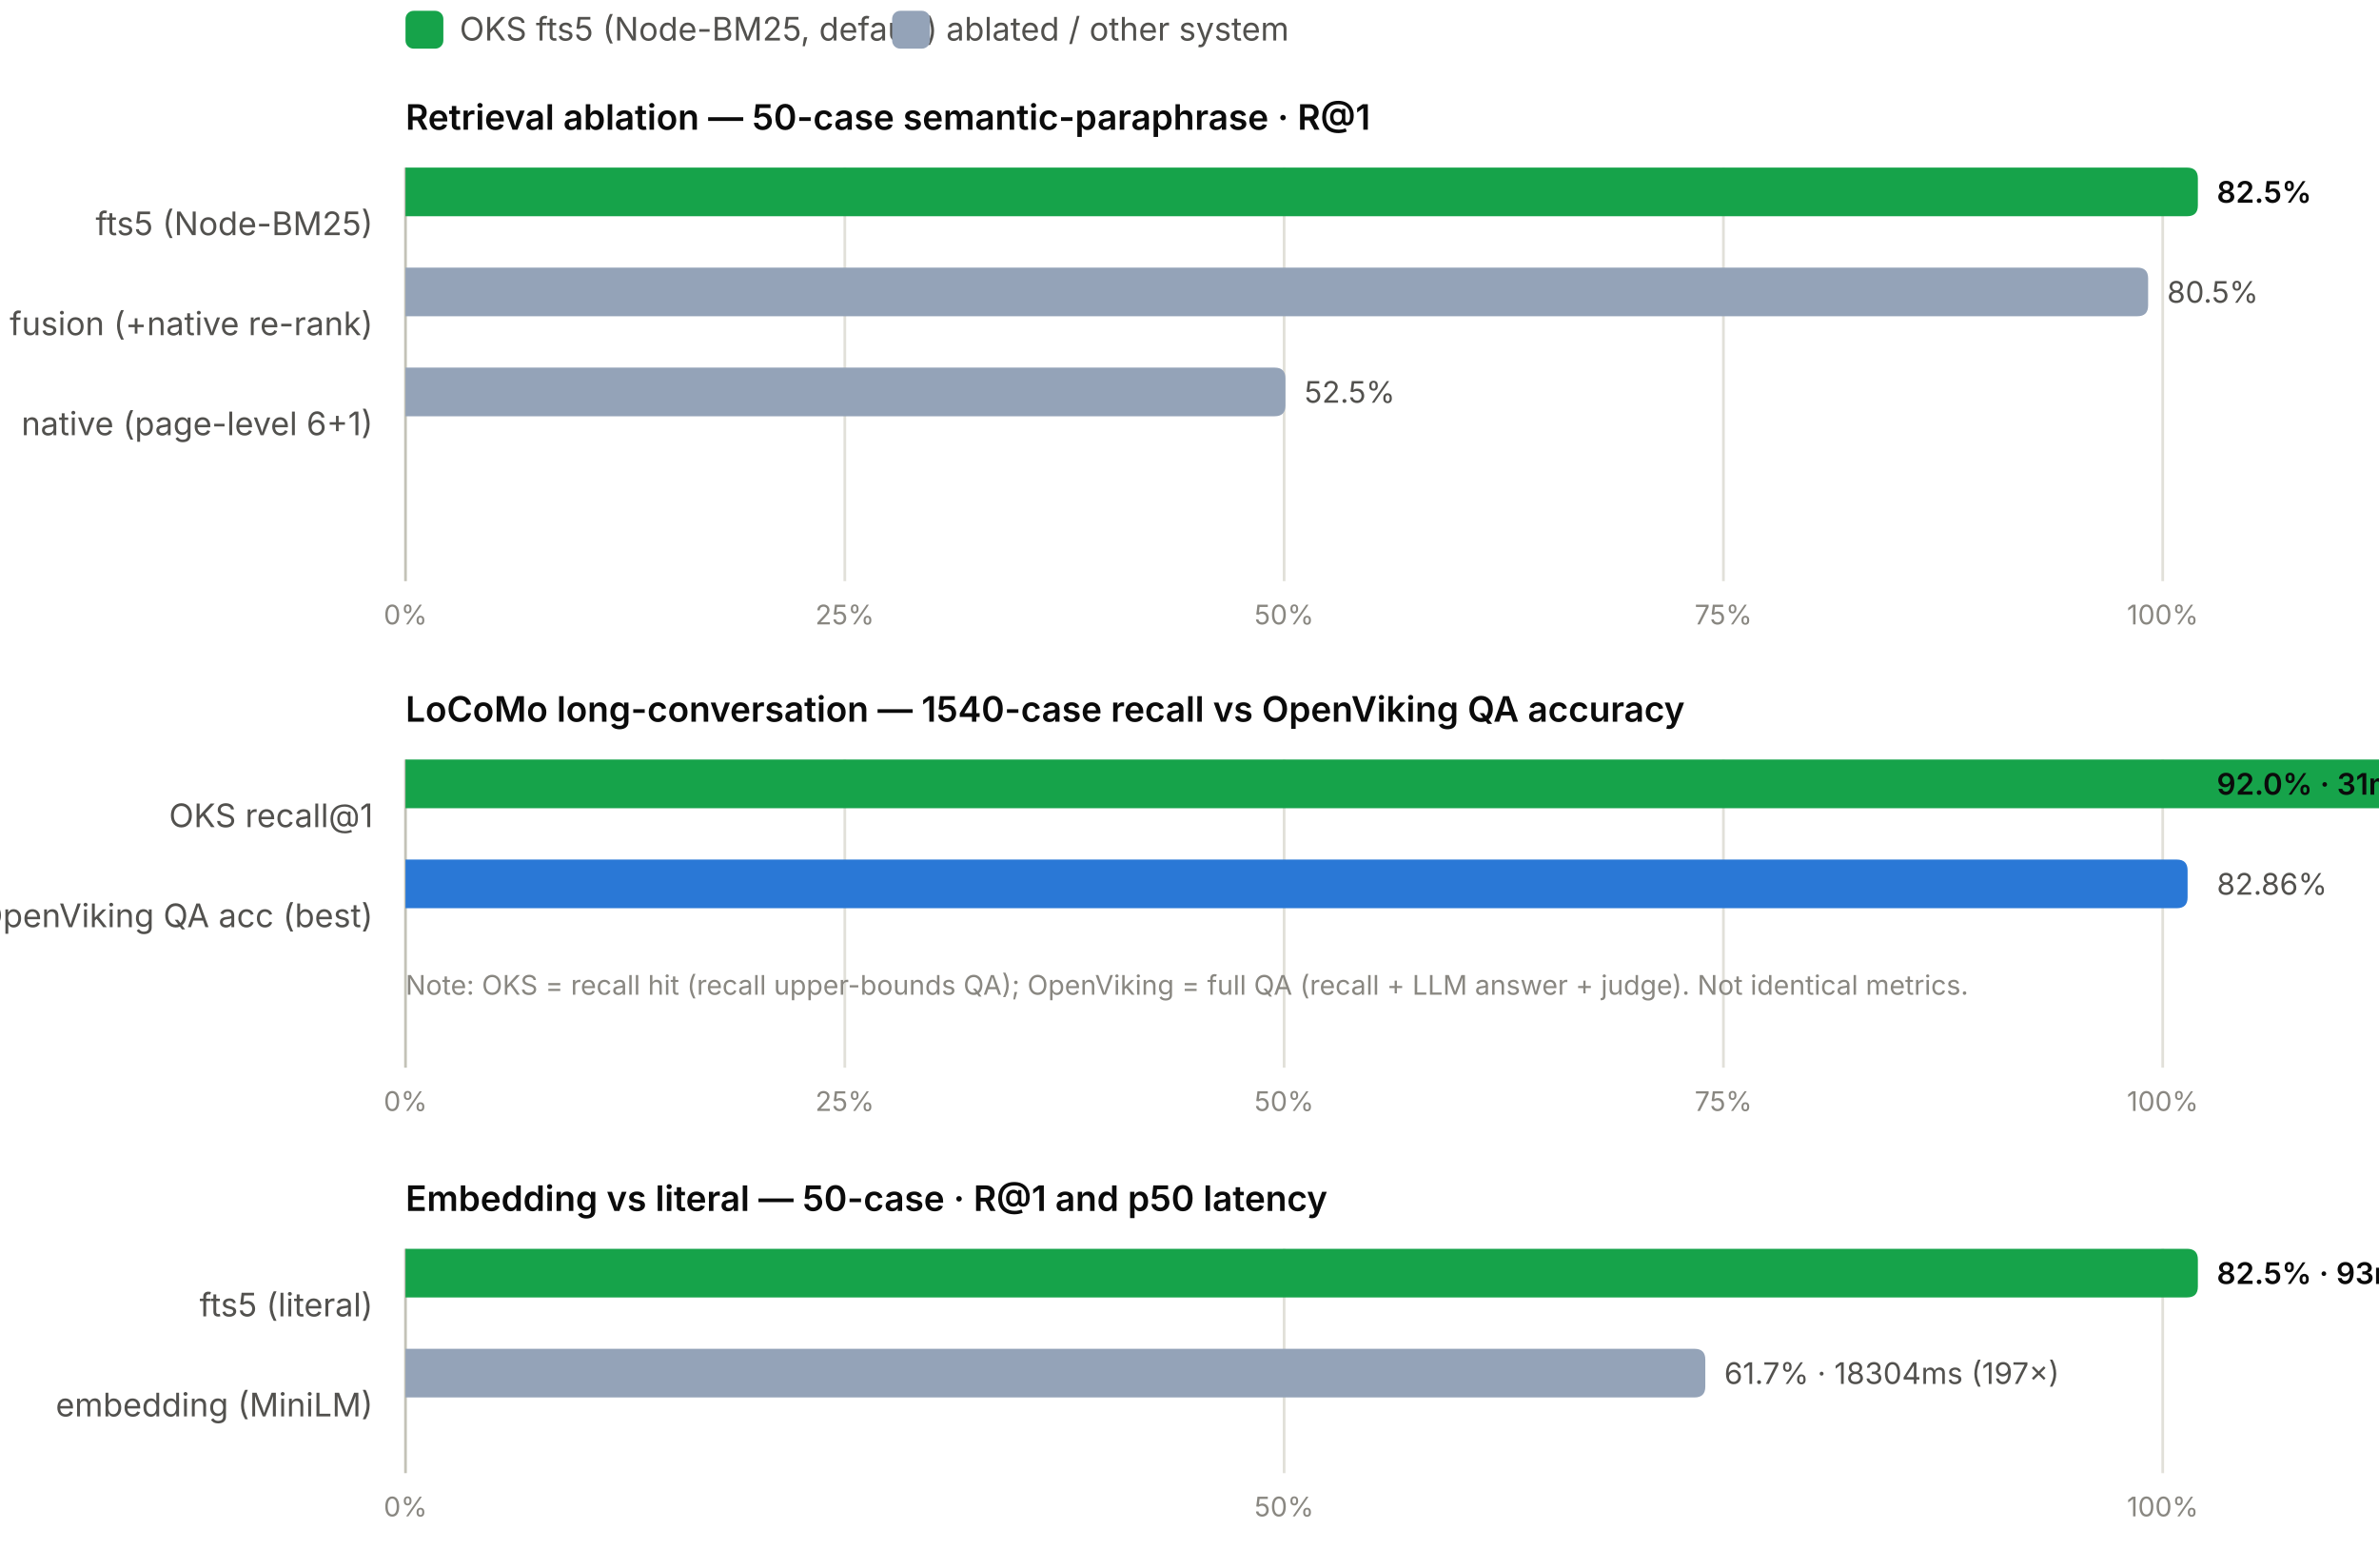
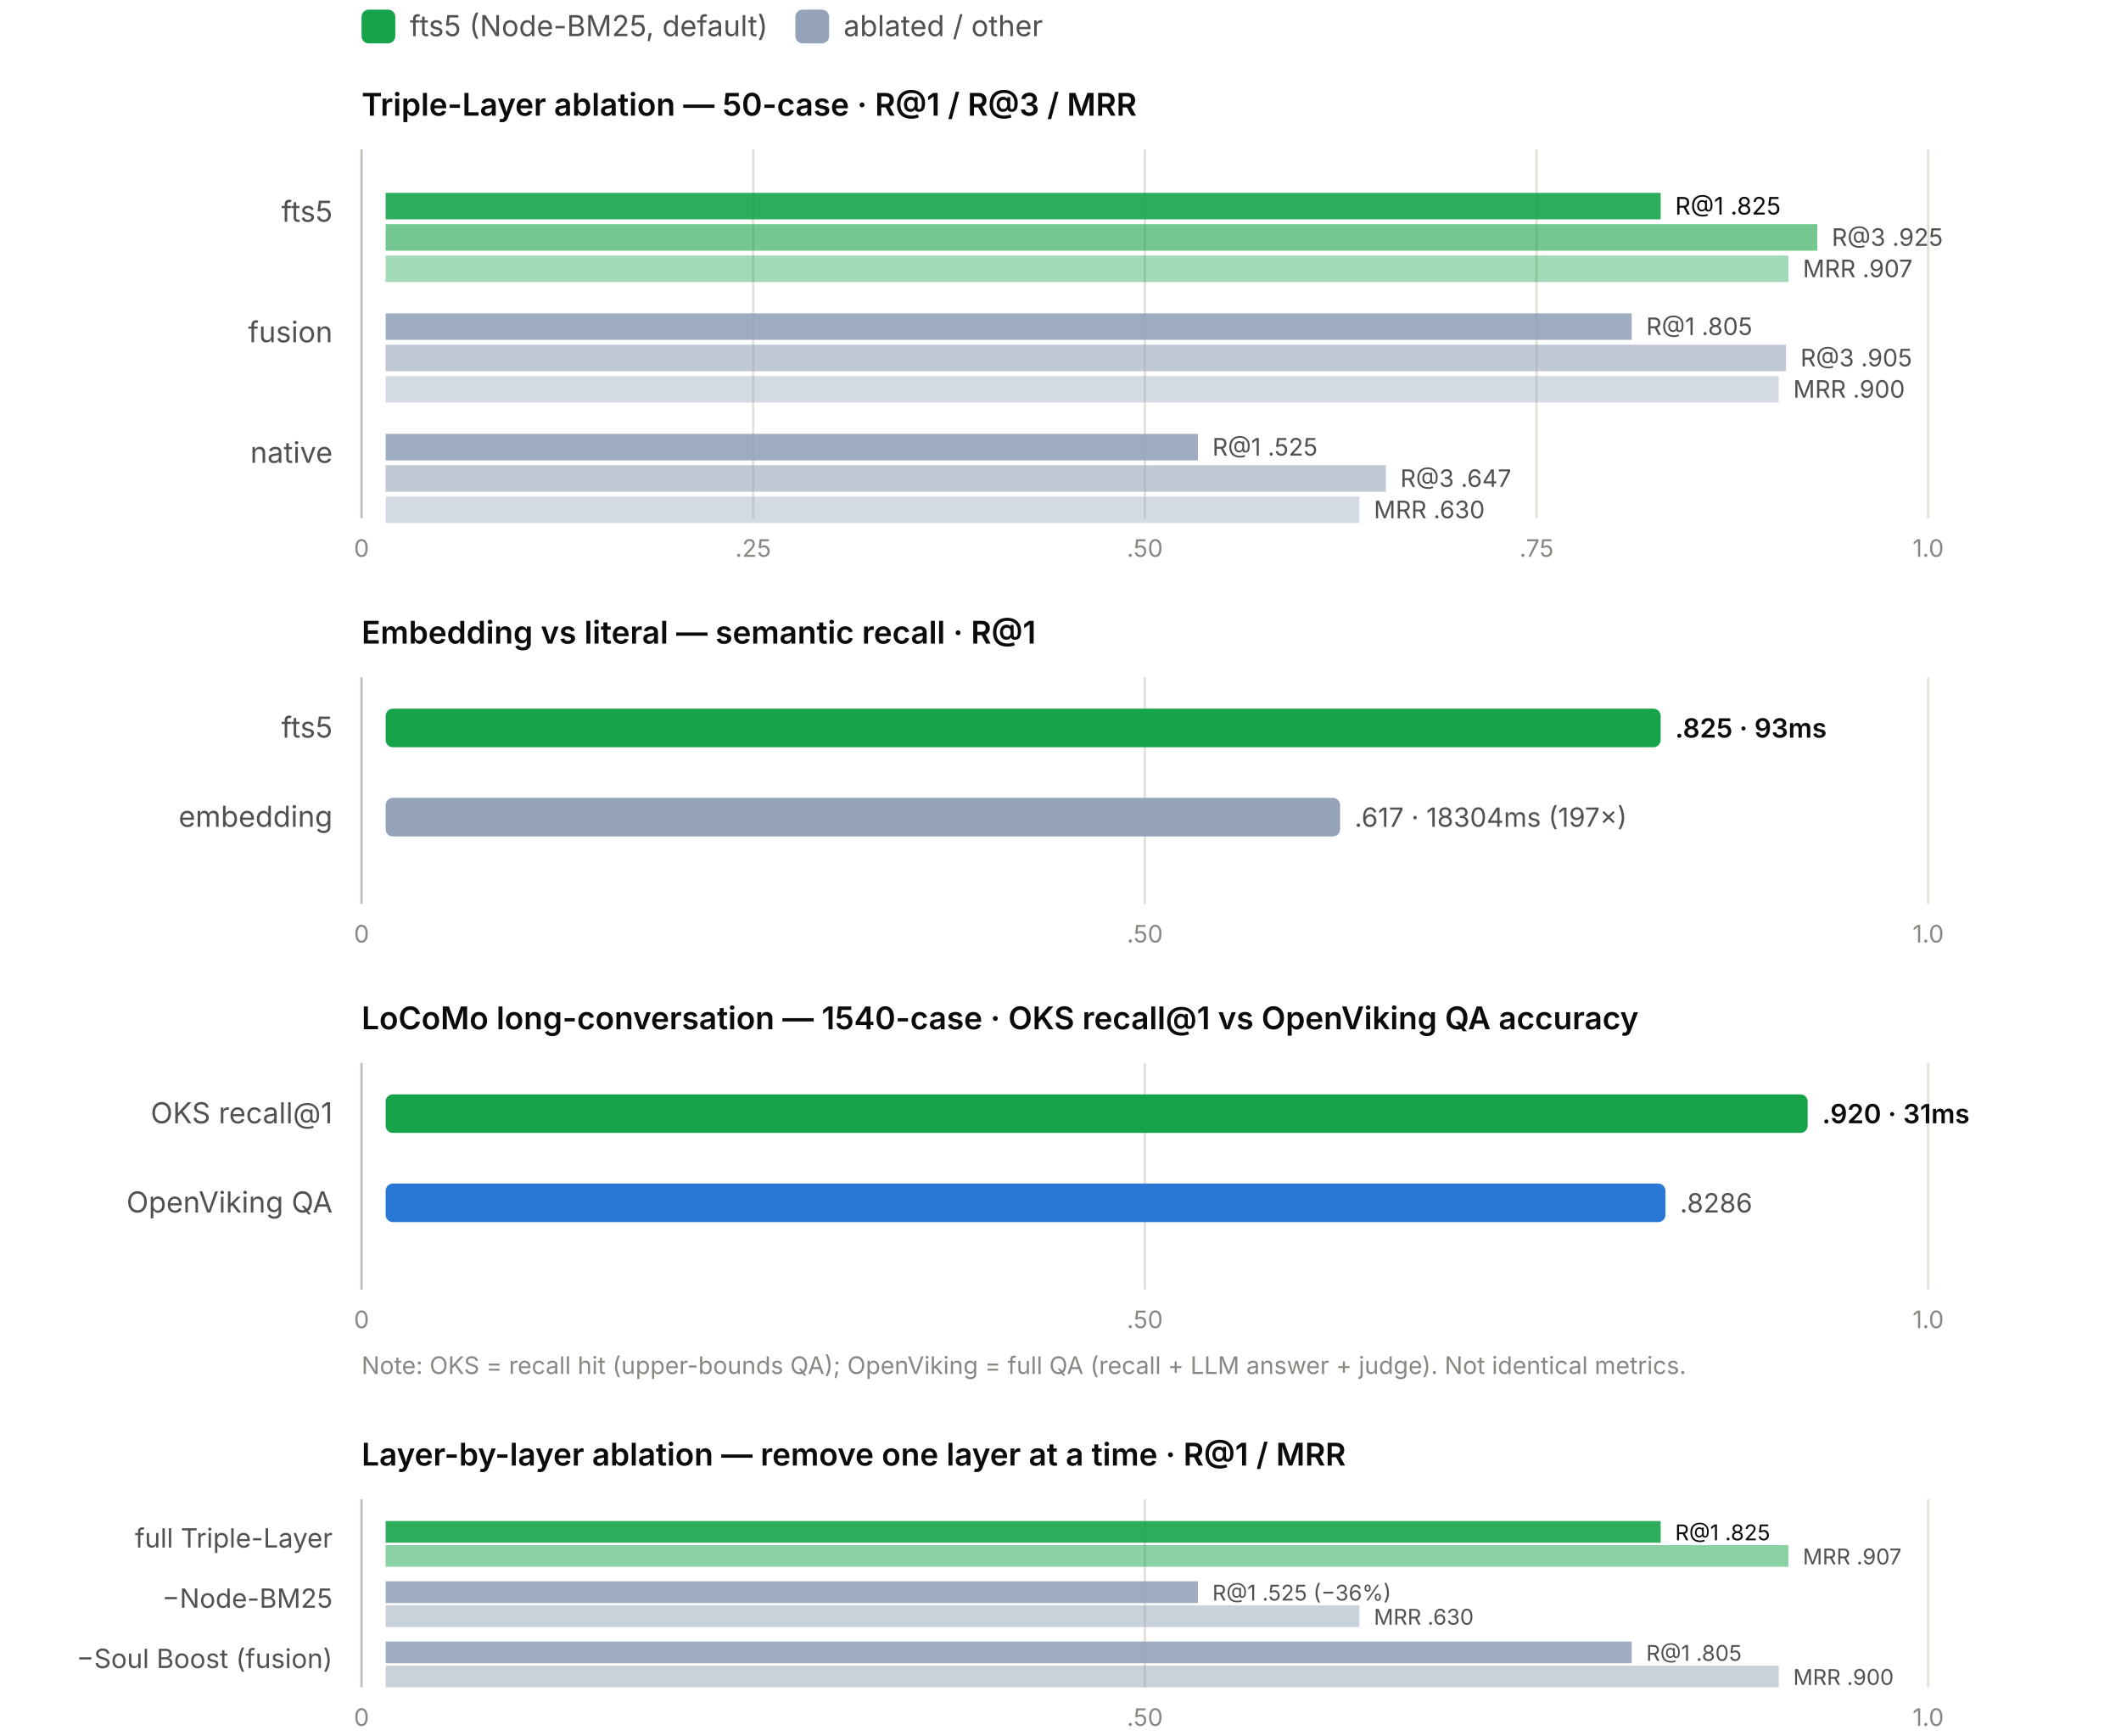
- <svg xmlns="http://www.w3.org/2000/svg" viewBox="0 0 880 580" font-family="system-ui,-apple-system,'Segoe UI','PingFang SC','Microsoft YaHei',sans-serif" role="img" aria-label="OKS benchmark: 50-case ablation R@1 82.5% (fts5) vs 52.5% (native); LoCoMo 1540-case recall@1 92.0% vs OpenViking QA accuracy 82.86%; embedding 61.7% at 197× latency.">
+ <svg xmlns="http://www.w3.org/2000/svg" viewBox="0 0 880 720" font-family="system-ui,-apple-system,'Segoe UI','PingFang SC','Microsoft YaHei',sans-serif" role="img" aria-label="OKS benchmark: 50-case ablation fts5 R@1=82.5 R@3=92.5 MRR=90.7 vs native 52.5/64.7/63.0 vs fusion 80.5/90.5/90.0; embedding 61.7% at 197×; LoCoMo 1540-case recall@1 92.0% vs OpenViking 82.86%.">
  <rect x="150" y="4" width="14" height="14" rx="3" fill="#16a34a" />
-   <text x="170" y="15" font-size="12" fill="#52514e">OKS fts5 (Node-BM25, default)</text>
+   <text x="170" y="15" font-size="12" fill="#52514e">fts5 (Node-BM25, default)</text>
  <rect x="330" y="4" width="14" height="14" rx="3" fill="#94a3b8" />
-   <text x="350" y="15" font-size="12" fill="#52514e">ablated / other system</text>
-   <text x="150" y="48" font-size="13" font-weight="600" fill="#0b0b0b">Retrieval ablation — 50-case semantic-paraphrase · R@1</text>
-   <line x1="150.0" y1="62" x2="150.0" y2="215" stroke="#c3c2b7" stroke-width="1" />
-   <text x="150.0" y="231" font-size="10" fill="#898781" text-anchor="middle">0%</text>
+   <text x="350" y="15" font-size="12" fill="#52514e">ablated / other</text>
+   <text x="150" y="48" font-size="13" font-weight="600" fill="#0b0b0b">Triple-Layer ablation — 50-case · R@1 / R@3 / MRR</text>
+   <line x1="150" y1="62" x2="150" y2="215" stroke="#c3c2b7" stroke-width="1" />
+   <text x="150" y="231" font-size="10" fill="#898781" text-anchor="middle">0</text>
  <line x1="312.5" y1="62" x2="312.5" y2="215" stroke="#e1e0d9" stroke-width="1" />
-   <text x="312.5" y="231" font-size="10" fill="#898781" text-anchor="middle">25%</text>
-   <line x1="475.0" y1="62" x2="475.0" y2="215" stroke="#e1e0d9" stroke-width="1" />
-   <text x="475.0" y="231" font-size="10" fill="#898781" text-anchor="middle">50%</text>
+   <text x="312.5" y="231" font-size="10" fill="#898781" text-anchor="middle">.25</text>
+   <line x1="475" y1="62" x2="475" y2="215" stroke="#e1e0d9" stroke-width="1" />
+   <text x="475" y="231" font-size="10" fill="#898781" text-anchor="middle">.50</text>
  <line x1="637.5" y1="62" x2="637.5" y2="215" stroke="#e1e0d9" stroke-width="1" />
-   <text x="637.5" y="231" font-size="10" fill="#898781" text-anchor="middle">75%</text>
-   <line x1="800.0" y1="62" x2="800.0" y2="215" stroke="#e1e0d9" stroke-width="1" />
-   <text x="800.0" y="231" font-size="10" fill="#898781" text-anchor="middle">100%</text>
-   <text x="138" y="87" font-size="12" fill="#52514e" text-anchor="end">fts5 (Node-BM25)</text>
-   <path d="M150,80 L150,62 L809,62 Q813,62 813,66 L813,76 Q813,80 809,80 Z" fill="#16a34a" />
-   <text x="820" y="75" font-size="11" font-weight="600" fill="#0b0b0b">82.5%</text>
-   <text x="138" y="124" font-size="12" fill="#52514e" text-anchor="end">fusion (+native re-rank)</text>
-   <path d="M150,117 L150,99 L790.6,99 Q794.6,99 794.6,103 L794.6,113 Q794.6,117 790.6,117 Z" fill="#94a3b8" />
-   <text x="801.6" y="112" font-size="11" fill="#52514e">80.5%</text>
-   <text x="138" y="161" font-size="12" fill="#52514e" text-anchor="end">native (page-level 6+1)</text>
-   <path d="M150,154 L150,136 L471.5,136 Q475.5,136 475.5,140 L475.5,150 Q475.5,154 471.5,154 Z" fill="#94a3b8" />
-   <text x="482.5" y="149" font-size="11" fill="#52514e">52.5%</text>
-   <text x="150" y="267" font-size="13" font-weight="600" fill="#0b0b0b">LoCoMo long-conversation — 1540-case recall vs OpenViking QA accuracy</text>
-   <line x1="150.0" y1="281" x2="150.0" y2="395" stroke="#c3c2b7" stroke-width="1" />
-   <text x="150.0" y="411" font-size="10" fill="#898781" text-anchor="middle">0%</text>
-   <line x1="312.5" y1="281" x2="312.5" y2="395" stroke="#e1e0d9" stroke-width="1" />
-   <text x="312.5" y="411" font-size="10" fill="#898781" text-anchor="middle">25%</text>
-   <line x1="475.0" y1="281" x2="475.0" y2="395" stroke="#e1e0d9" stroke-width="1" />
-   <text x="475.0" y="411" font-size="10" fill="#898781" text-anchor="middle">50%</text>
-   <line x1="637.5" y1="281" x2="637.5" y2="395" stroke="#e1e0d9" stroke-width="1" />
-   <text x="637.5" y="411" font-size="10" fill="#898781" text-anchor="middle">75%</text>
-   <line x1="800.0" y1="281" x2="800.0" y2="395" stroke="#e1e0d9" stroke-width="1" />
-   <text x="800.0" y="411" font-size="10" fill="#898781" text-anchor="middle">100%</text>
-   <text x="138" y="306" font-size="12" fill="#52514e" text-anchor="end">OKS recall@1</text>
-   <path d="M150,299 L150,281 L891.2,281 Q895.2,281 895.2,285 L895.2,295 Q895.2,299 891.2,299 Z" fill="#16a34a" />
-   <text x="820" y="294" font-size="11" font-weight="600" fill="#0b0b0b">92.0% · 31ms</text>
-   <text x="138" y="343" font-size="12" fill="#52514e" text-anchor="end">OpenViking QA acc (best)</text>
-   <path d="M150,336 L150,318 L805.2,318 Q809.2,318 809.2,322 L809.2,332 Q809.2,336 805.2,336 Z" fill="#2a78d6" />
-   <text x="820" y="331" font-size="11" fill="#52514e">82.86%</text>
-   <text x="150" y="368" font-size="10" fill="#898781">Note: OKS = recall hit (recall upper-bounds QA); OpenViking = full QA (recall + LLM answer + judge). Not identical metrics.</text>
-   <text x="150" y="448" font-size="13" font-weight="600" fill="#0b0b0b">Embedding vs literal — 50-case · R@1 and p50 latency</text>
-   <line x1="150.0" y1="462" x2="150.0" y2="545" stroke="#c3c2b7" stroke-width="1" />
-   <text x="150.0" y="561" font-size="10" fill="#898781" text-anchor="middle">0%</text>
-   <line x1="475.0" y1="462" x2="475.0" y2="545" stroke="#e1e0d9" stroke-width="1" />
-   <text x="475.0" y="561" font-size="10" fill="#898781" text-anchor="middle">50%</text>
-   <line x1="800.0" y1="462" x2="800.0" y2="545" stroke="#e1e0d9" stroke-width="1" />
-   <text x="800.0" y="561" font-size="10" fill="#898781" text-anchor="middle">100%</text>
-   <text x="138" y="487" font-size="12" fill="#52514e" text-anchor="end">fts5 (literal)</text>
-   <path d="M150,480 L150,462 L809,462 Q813,462 813,466 L813,476 Q813,480 809,480 Z" fill="#16a34a" />
-   <text x="820" y="475" font-size="11" font-weight="600" fill="#0b0b0b">82.5% · 93ms</text>
-   <text x="138" y="524" font-size="12" fill="#52514e" text-anchor="end">embedding (MiniLM)</text>
-   <path d="M150,517 L150,499 L626.8,499 Q630.8,499 630.8,503 L630.8,513 Q630.8,517 626.8,517 Z" fill="#94a3b8" />
-   <text x="637.8" y="512" font-size="11" fill="#52514e">61.7% · 18304ms (197×)</text>
+   <text x="637.5" y="231" font-size="10" fill="#898781" text-anchor="middle">.75</text>
+   <line x1="800" y1="62" x2="800" y2="215" stroke="#e1e0d9" stroke-width="1" />
+   <text x="800" y="231" font-size="10" fill="#898781" text-anchor="middle">1.0</text>
+   <text x="138" y="92" font-size="12" fill="#52514e" text-anchor="end">fts5</text>
+   <rect x="160" y="80" width="529" height="11" fill="#16a34a" opacity="0.9" />
+   <text x="695" y="89" font-size="10" fill="#0b0b0b">R@1 .825</text>
+   <rect x="160" y="93" width="594" height="11" fill="#16a34a" opacity="0.6" />
+   <text x="760" y="102" font-size="10" fill="#52514e">R@3 .925</text>
+   <rect x="160" y="106" width="582" height="11" fill="#16a34a" opacity="0.4" />
+   <text x="748" y="115" font-size="10" fill="#52514e">MRR .907</text>
+   <text x="138" y="142" font-size="12" fill="#52514e" text-anchor="end">fusion</text>
+   <rect x="160" y="130" width="517" height="11" fill="#94a3b8" opacity="0.9" />
+   <text x="683" y="139" font-size="10" fill="#52514e">R@1 .805</text>
+   <rect x="160" y="143" width="581" height="11" fill="#94a3b8" opacity="0.6" />
+   <text x="747" y="152" font-size="10" fill="#52514e">R@3 .905</text>
+   <rect x="160" y="156" width="578" height="11" fill="#94a3b8" opacity="0.4" />
+   <text x="744" y="165" font-size="10" fill="#52514e">MRR .900</text>
+   <text x="138" y="192" font-size="12" fill="#52514e" text-anchor="end">native</text>
+   <rect x="160" y="180" width="337" height="11" fill="#94a3b8" opacity="0.9" />
+   <text x="503" y="189" font-size="10" fill="#52514e">R@1 .525</text>
+   <rect x="160" y="193" width="415" height="11" fill="#94a3b8" opacity="0.6" />
+   <text x="581" y="202" font-size="10" fill="#52514e">R@3 .647</text>
+   <rect x="160" y="206" width="404" height="11" fill="#94a3b8" opacity="0.4" />
+   <text x="570" y="215" font-size="10" fill="#52514e">MRR .630</text>
+   <text x="150" y="267" font-size="13" font-weight="600" fill="#0b0b0b">Embedding vs literal — semantic recall · R@1</text>
+   <line x1="150" y1="281" x2="150" y2="375" stroke="#c3c2b7" stroke-width="1" />
+   <text x="150" y="391" font-size="10" fill="#898781" text-anchor="middle">0</text>
+   <line x1="475" y1="281" x2="475" y2="375" stroke="#e1e0d9" stroke-width="1" />
+   <text x="475" y="391" font-size="10" fill="#898781" text-anchor="middle">.50</text>
+   <line x1="800" y1="281" x2="800" y2="375" stroke="#e1e0d9" stroke-width="1" />
+   <text x="800" y="391" font-size="10" fill="#898781" text-anchor="middle">1.0</text>
+   <text x="138" y="306" font-size="12" fill="#52514e" text-anchor="end">fts5</text>
+   <rect x="160" y="294" width="529" height="16" rx="3" fill="#16a34a" />
+   <text x="695" y="306" font-size="11" font-weight="600" fill="#0b0b0b">.825 · 93ms</text>
+   <text x="138" y="343" font-size="12" fill="#52514e" text-anchor="end">embedding</text>
+   <rect x="160" y="331" width="396" height="16" rx="3" fill="#94a3b8" />
+   <text x="562" y="343" font-size="11" fill="#52514e">.617 · 18304ms (197×)</text>
+   <text x="150" y="427" font-size="13" font-weight="600" fill="#0b0b0b">LoCoMo long-conversation — 1540-case · OKS recall@1 vs OpenViking QA accuracy</text>
+   <line x1="150" y1="441" x2="150" y2="535" stroke="#c3c2b7" stroke-width="1" />
+   <text x="150" y="551" font-size="10" fill="#898781" text-anchor="middle">0</text>
+   <line x1="475" y1="441" x2="475" y2="535" stroke="#e1e0d9" stroke-width="1" />
+   <text x="475" y="551" font-size="10" fill="#898781" text-anchor="middle">.50</text>
+   <line x1="800" y1="441" x2="800" y2="535" stroke="#e1e0d9" stroke-width="1" />
+   <text x="800" y="551" font-size="10" fill="#898781" text-anchor="middle">1.0</text>
+   <text x="138" y="466" font-size="12" fill="#52514e" text-anchor="end">OKS recall@1</text>
+   <rect x="160" y="454" width="590" height="16" rx="3" fill="#16a34a" />
+   <text x="756" y="466" font-size="11" font-weight="600" fill="#0b0b0b">.920 · 31ms</text>
+   <text x="138" y="503" font-size="12" fill="#52514e" text-anchor="end">OpenViking QA</text>
+   <rect x="160" y="491" width="531" height="16" rx="3" fill="#2a78d6" />
+   <text x="697" y="503" font-size="11" fill="#52514e">.8286</text>
+   <text x="150" y="570" font-size="10" fill="#898781">Note: OKS = recall hit (upper-bounds QA); OpenViking = full QA (recall + LLM answer + judge). Not identical metrics.</text>
+   <text x="150" y="608" font-size="13" font-weight="600" fill="#0b0b0b">Layer-by-layer ablation — remove one layer at a time · R@1 / MRR</text>
+   <line x1="150" y1="622" x2="150" y2="700" stroke="#c3c2b7" stroke-width="1" />
+   <text x="150" y="716" font-size="10" fill="#898781" text-anchor="middle">0</text>
+   <line x1="475" y1="622" x2="475" y2="700" stroke="#e1e0d9" stroke-width="1" />
+   <text x="475" y="716" font-size="10" fill="#898781" text-anchor="middle">.50</text>
+   <line x1="800" y1="622" x2="800" y2="700" stroke="#e1e0d9" stroke-width="1" />
+   <text x="800" y="716" font-size="10" fill="#898781" text-anchor="middle">1.0</text>
+   <text x="138" y="642" font-size="11" fill="#52514e" text-anchor="end">full Triple-Layer</text>
+   <rect x="160" y="631" width="529" height="9" fill="#16a34a" opacity="0.9" />
+   <text x="695" y="639" font-size="9" fill="#0b0b0b">R@1 .825</text>
+   <rect x="160" y="641" width="582" height="9" fill="#16a34a" opacity="0.5" />
+   <text x="748" y="649" font-size="9" fill="#52514e">MRR .907</text>
+   <text x="138" y="667" font-size="11" fill="#52514e" text-anchor="end">−Node-BM25</text>
+   <rect x="160" y="656" width="337" height="9" fill="#94a3b8" opacity="0.9" />
+   <text x="503" y="664" font-size="9" fill="#52514e">R@1 .525 (−36%)</text>
+   <rect x="160" y="666" width="404" height="9" fill="#94a3b8" opacity="0.5" />
+   <text x="570" y="674" font-size="9" fill="#52514e">MRR .630</text>
+   <text x="138" y="692" font-size="11" fill="#52514e" text-anchor="end">−Soul Boost (fusion)</text>
+   <rect x="160" y="681" width="517" height="9" fill="#94a3b8" opacity="0.9" />
+   <text x="683" y="689" font-size="9" fill="#52514e">R@1 .805</text>
+   <rect x="160" y="691" width="578" height="9" fill="#94a3b8" opacity="0.5" />
+   <text x="744" y="699" font-size="9" fill="#52514e">MRR .900</text>
</svg>
